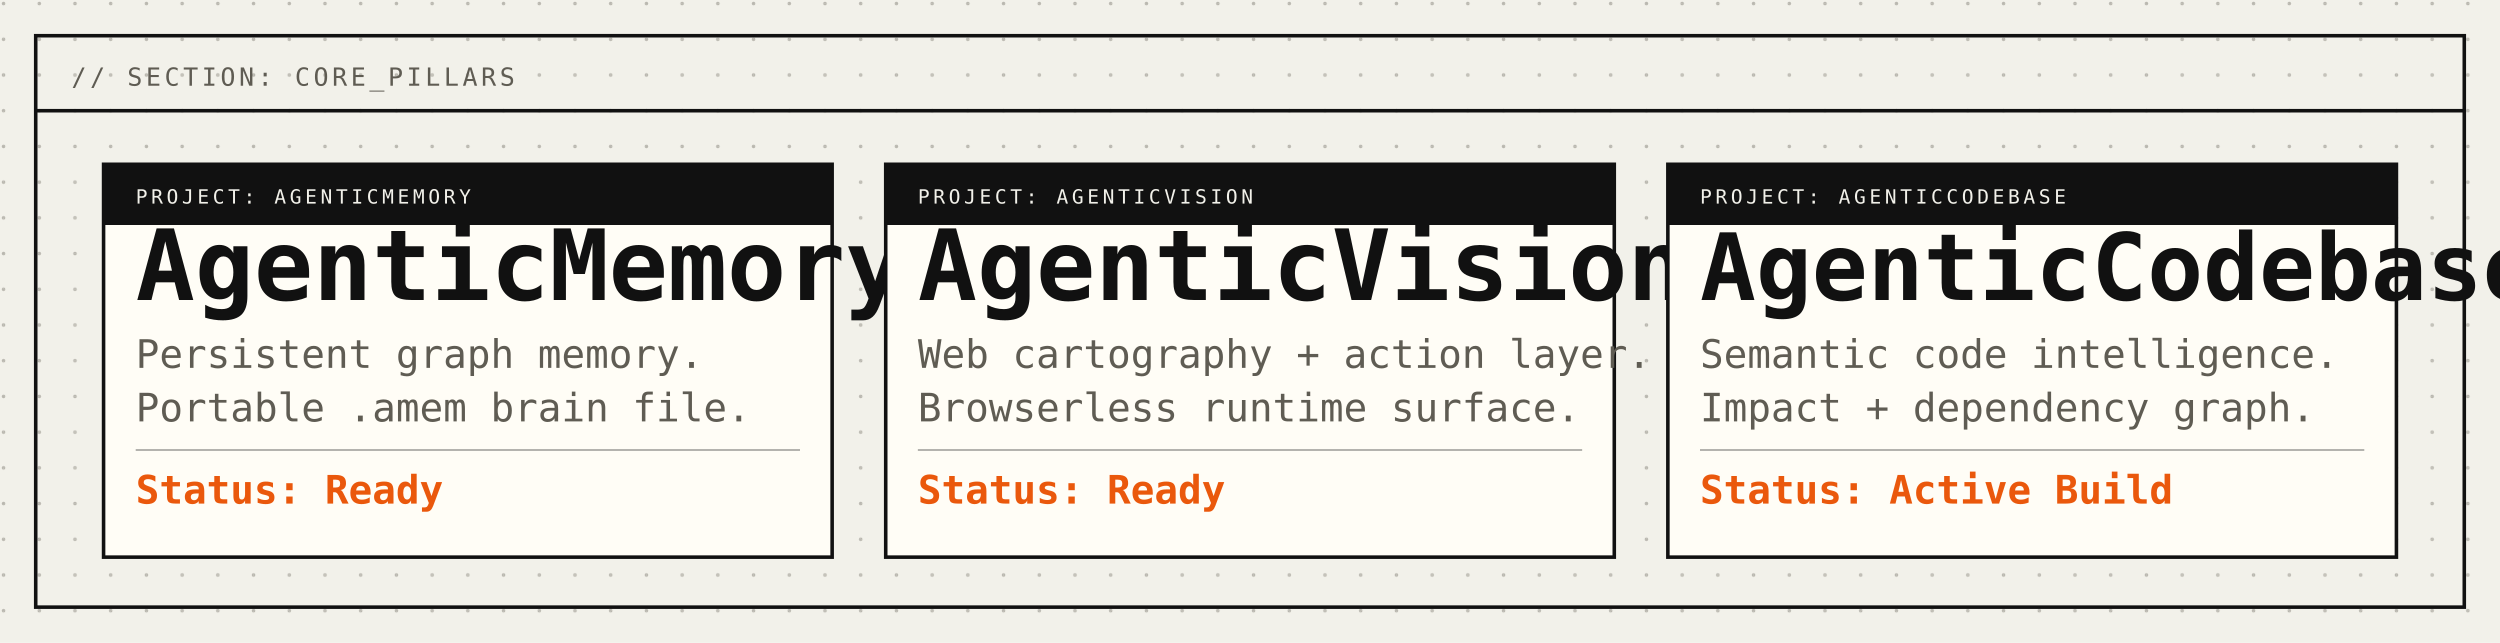
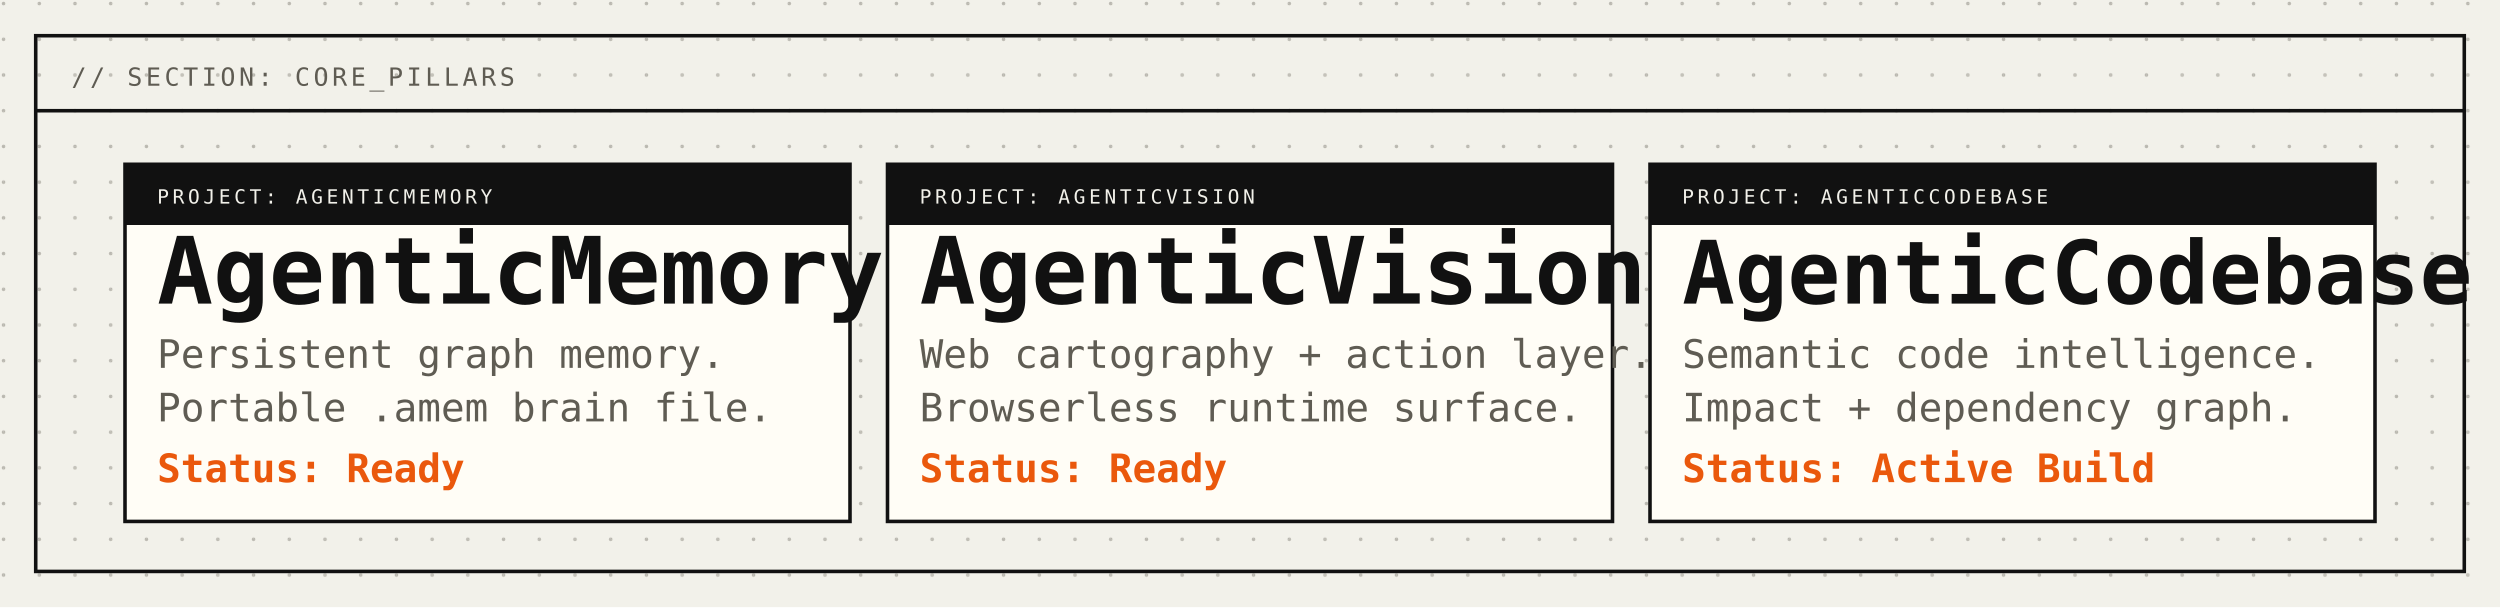
- <svg xmlns="http://www.w3.org/2000/svg" viewBox="0 0 1400 360" role="img" aria-label="Agentra Labs core pillars pane">
+ <svg xmlns="http://www.w3.org/2000/svg" viewBox="0 0 1400 340" role="img" aria-label="Agentra Labs core pillars">
  <defs>
    <pattern id="pillarsGrid" width="20" height="20" patternUnits="userSpaceOnUse">
      <circle cx="2" cy="2" r="1" fill="#b8b6ae" />
    </pattern>
  </defs>
-   <rect width="1400" height="360" fill="#f2f1ea" />
-   <rect width="1400" height="360" fill="url(#pillarsGrid)" />
-   <rect x="20" y="20" width="1360" height="320" fill="none" stroke="#111111" stroke-width="2" />
+   <rect width="1400" height="340" fill="#f2f1ea" />
+   <rect width="1400" height="340" fill="url(#pillarsGrid)" />
+   <rect x="20" y="20" width="1360" height="300" fill="none" stroke="#111111" stroke-width="2" />
  <line x1="20" y1="62" x2="1380" y2="62" stroke="#111111" stroke-width="2" />
  <text x="40" y="48" font-family="'JetBrains Mono', monospace" font-size="14" fill="#5f5c53" letter-spacing="2"> // SECTION: CORE_PILLARS</text>
-   <rect x="58" y="92" width="408" height="220" fill="#fffdf6" stroke="#111111" stroke-width="2" />
-   <rect x="58" y="92" width="408" height="34" fill="#111111" />
-   <text x="76" y="114" font-family="'JetBrains Mono', monospace" font-size="11" fill="#f2f1ea" letter-spacing="2">PROJECT: AGENTICMEMORY</text>
-   <text x="76" y="168" font-family="'JetBrains Mono', monospace" font-size="55" fill="#111111" font-weight="700">AgenticMemory</text>
-   <text x="76" y="206" font-family="'JetBrains Mono', monospace" font-size="22" fill="#5f5c53">Persistent graph memory.</text>
-   <text x="76" y="236" font-family="'JetBrains Mono', monospace" font-size="22" fill="#5f5c53">Portable .amem brain file.</text>
-   <line x1="76" y1="252" x2="448" y2="252" stroke="#111111" stroke-width="1" opacity="0.35" />
-   <text x="76" y="282" font-family="'JetBrains Mono', monospace" font-size="22" fill="#ea580c" font-weight="700">Status: Ready</text>
-   <rect x="496" y="92" width="408" height="220" fill="#fffdf6" stroke="#111111" stroke-width="2" />
-   <rect x="496" y="92" width="408" height="34" fill="#111111" />
-   <text x="514" y="114" font-family="'JetBrains Mono', monospace" font-size="11" fill="#f2f1ea" letter-spacing="2">PROJECT: AGENTICVISION</text>
-   <text x="514" y="168" font-family="'JetBrains Mono', monospace" font-size="55" fill="#111111" font-weight="700">AgenticVision</text>
-   <text x="514" y="206" font-family="'JetBrains Mono', monospace" font-size="22" fill="#5f5c53">Web cartography + action layer.</text>
-   <text x="514" y="236" font-family="'JetBrains Mono', monospace" font-size="22" fill="#5f5c53">Browserless runtime surface.</text>
-   <line x1="514" y1="252" x2="886" y2="252" stroke="#111111" stroke-width="1" opacity="0.35" />
-   <text x="514" y="282" font-family="'JetBrains Mono', monospace" font-size="22" fill="#ea580c" font-weight="700">Status: Ready</text>
-   <rect x="934" y="92" width="408" height="220" fill="#fffdf6" stroke="#111111" stroke-width="2" />
-   <rect x="934" y="92" width="408" height="34" fill="#111111" />
-   <text x="952" y="114" font-family="'JetBrains Mono', monospace" font-size="11" fill="#f2f1ea" letter-spacing="2">PROJECT: AGENTICCODEBASE</text>
-   <text x="952" y="168" font-family="'JetBrains Mono', monospace" font-size="52" fill="#111111" font-weight="700">AgenticCodebase</text>
-   <text x="952" y="206" font-family="'JetBrains Mono', monospace" font-size="22" fill="#5f5c53">Semantic code intelligence.</text>
-   <text x="952" y="236" font-family="'JetBrains Mono', monospace" font-size="22" fill="#5f5c53">Impact + dependency graph.</text>
-   <line x1="952" y1="252" x2="1324" y2="252" stroke="#111111" stroke-width="1" opacity="0.35" />
-   <text x="952" y="282" font-family="'JetBrains Mono', monospace" font-size="22" fill="#ea580c" font-weight="700">Status: Active Build</text>
+   <rect x="70" y="92" width="406" height="200" fill="#fffdf6" stroke="#111111" stroke-width="2" />
+   <rect x="70" y="92" width="406" height="34" fill="#111111" />
+   <text x="88" y="114" font-family="'JetBrains Mono', monospace" font-size="11" fill="#f2f1ea" letter-spacing="2">PROJECT: AGENTICMEMORY</text>
+   <text x="88" y="170" font-family="'JetBrains Mono', monospace" font-size="52" fill="#111111" font-weight="700">AgenticMemory</text>
+   <text x="88" y="206" font-family="'JetBrains Mono', monospace" font-size="22" fill="#5f5c53">Persistent graph memory.</text>
+   <text x="88" y="236" font-family="'JetBrains Mono', monospace" font-size="22" fill="#5f5c53">Portable .amem brain file.</text>
+   <text x="88" y="270" font-family="'JetBrains Mono', monospace" font-size="22" fill="#ea580c" font-weight="700">Status: Ready</text>
+   <rect x="497" y="92" width="406" height="200" fill="#fffdf6" stroke="#111111" stroke-width="2" />
+   <rect x="497" y="92" width="406" height="34" fill="#111111" />
+   <text x="515" y="114" font-family="'JetBrains Mono', monospace" font-size="11" fill="#f2f1ea" letter-spacing="2">PROJECT: AGENTICVISION</text>
+   <text x="515" y="170" font-family="'JetBrains Mono', monospace" font-size="52" fill="#111111" font-weight="700">AgenticVision</text>
+   <text x="515" y="206" font-family="'JetBrains Mono', monospace" font-size="22" fill="#5f5c53">Web cartography + action layer.</text>
+   <text x="515" y="236" font-family="'JetBrains Mono', monospace" font-size="22" fill="#5f5c53">Browserless runtime surface.</text>
+   <text x="515" y="270" font-family="'JetBrains Mono', monospace" font-size="22" fill="#ea580c" font-weight="700">Status: Ready</text>
+   <rect x="924" y="92" width="406" height="200" fill="#fffdf6" stroke="#111111" stroke-width="2" />
+   <rect x="924" y="92" width="406" height="34" fill="#111111" />
+   <text x="942" y="114" font-family="'JetBrains Mono', monospace" font-size="11" fill="#f2f1ea" letter-spacing="2">PROJECT: AGENTICCODEBASE</text>
+   <text x="942" y="170" font-family="'JetBrains Mono', monospace" font-size="49" fill="#111111" font-weight="700">AgenticCodebase</text>
+   <text x="942" y="206" font-family="'JetBrains Mono', monospace" font-size="22" fill="#5f5c53">Semantic code intelligence.</text>
+   <text x="942" y="236" font-family="'JetBrains Mono', monospace" font-size="22" fill="#5f5c53">Impact + dependency graph.</text>
+   <text x="942" y="270" font-family="'JetBrains Mono', monospace" font-size="22" fill="#ea580c" font-weight="700">Status: Active Build</text>
</svg>
